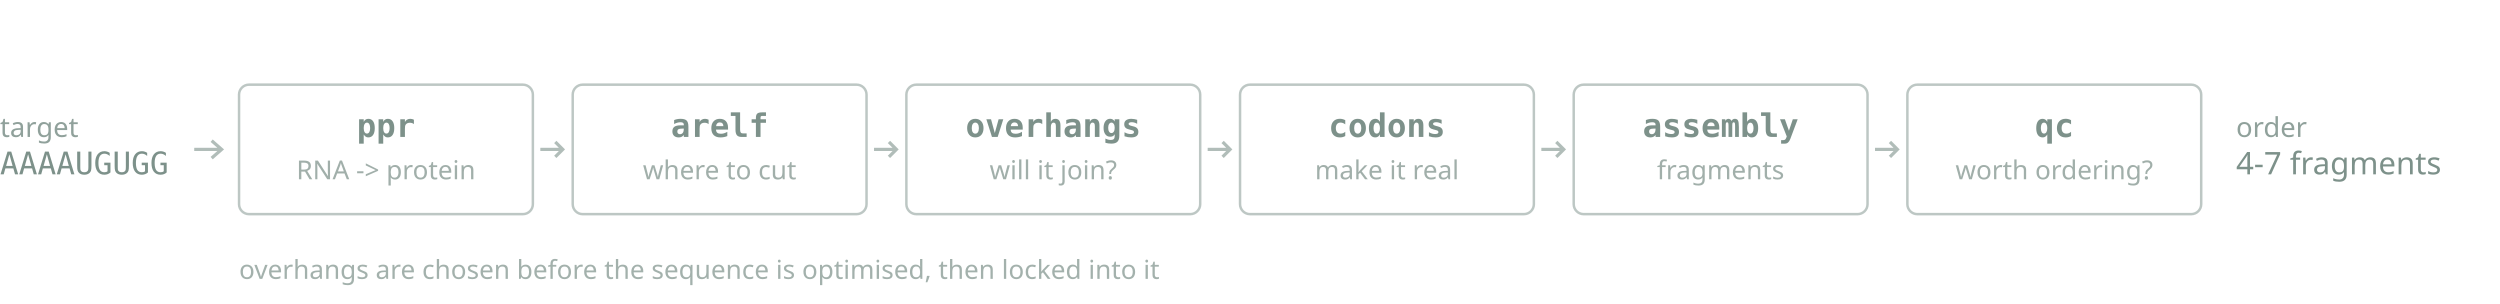
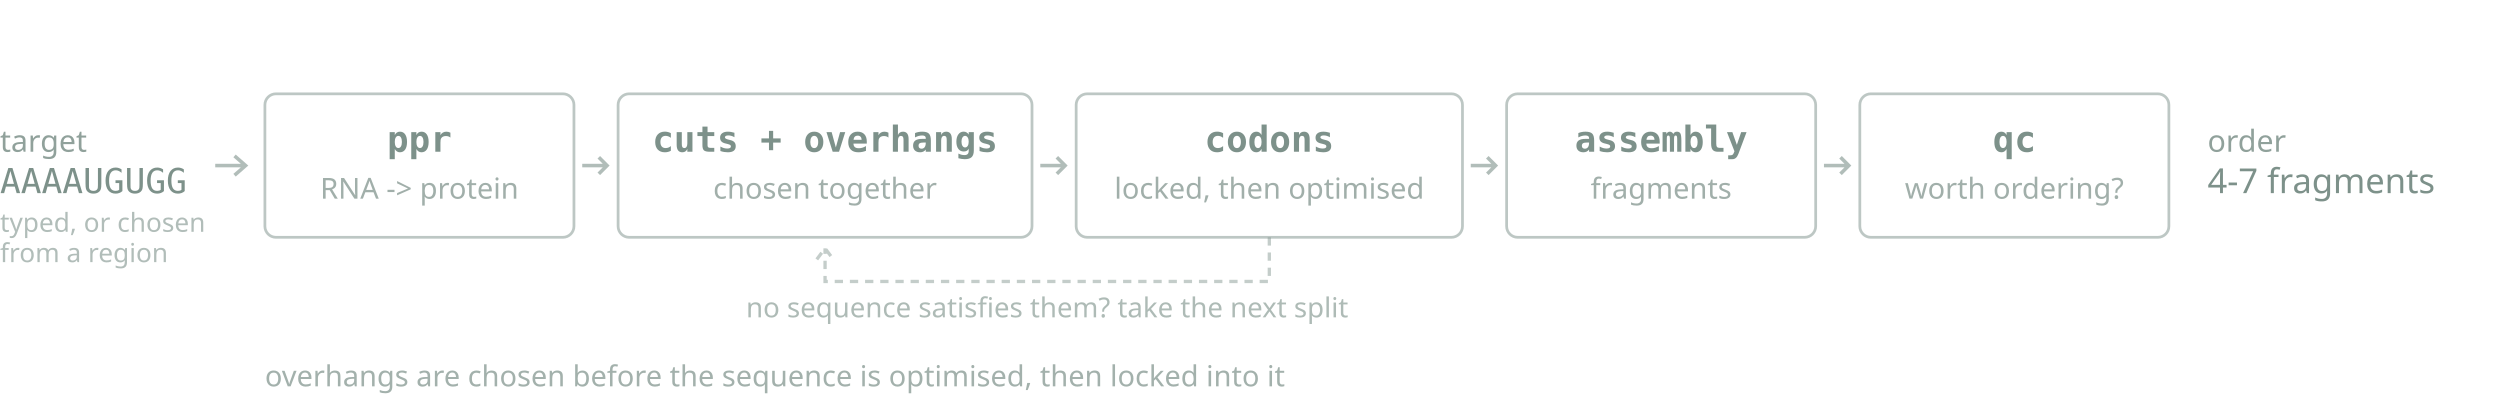
- <svg xmlns="http://www.w3.org/2000/svg" viewBox="0 0 1004 122" width="1004" height="122" role="img" aria-label="CLIPPR pipeline: target RNA through six stages to orderable DNA">
+ <svg xmlns="http://www.w3.org/2000/svg" viewBox="0 0 906 150" width="906" height="150" role="img" aria-label="CLIPPR pipeline: a target RNA passes through ppr, a joint choice of cuts and overhangs, codon optimisation, assembly and QC to become orderable DNA fragments, with a fallback from codons to a different split">
  <text x="0" y="55" font-family="ui-sans-serif,system-ui" font-size="11" fill="#7d918a" fill-opacity=".85">target</text>
  <text x="0" y="70" font-family="ui-monospace,monospace" font-size="12.5" fill="#7d918a">AAAAUGUGG</text>
  <path d="M78 60 l11 0 m-4 -3.5 l4 3.5 l-4 3.5" fill="none" stroke="#7d918a" stroke-opacity=".6" stroke-width="1.3" />
-   <rect x="96" y="34" width="118" height="52" rx="4" fill="none" stroke="#7d918a" stroke-opacity=".5" />
-   <text x="155.0" y="55" text-anchor="middle" font-family="ui-monospace,monospace" font-size="13" font-weight="600" fill="#7d918a">ppr</text>
-   <text x="155.0" y="72" text-anchor="middle" font-family="ui-sans-serif,system-ui" font-size="10.5" fill="#7d918a" fill-opacity=".72">RNA -&gt; protein</text>
-   <path d="M217 60 l9 0 m-3 -3 l3 3 l-3 3" fill="none" stroke="#7d918a" stroke-opacity=".6" stroke-width="1.3" />
-   <rect x="230" y="34" width="118" height="52" rx="4" fill="none" stroke="#7d918a" stroke-opacity=".5" />
-   <text x="289.0" y="55" text-anchor="middle" font-family="ui-monospace,monospace" font-size="13" font-weight="600" fill="#7d918a">arelf</text>
-   <text x="289.0" y="72" text-anchor="middle" font-family="ui-sans-serif,system-ui" font-size="10.5" fill="#7d918a" fill-opacity=".72">where to cut</text>
-   <path d="M351 60 l9 0 m-3 -3 l3 3 l-3 3" fill="none" stroke="#7d918a" stroke-opacity=".6" stroke-width="1.3" />
-   <rect x="364" y="34" width="118" height="52" rx="4" fill="none" stroke="#7d918a" stroke-opacity=".5" />
-   <text x="423.0" y="55" text-anchor="middle" font-family="ui-monospace,monospace" font-size="13" font-weight="600" fill="#7d918a">overhangs</text>
-   <text x="423.0" y="72" text-anchor="middle" font-family="ui-sans-serif,system-ui" font-size="10.5" fill="#7d918a" fill-opacity=".72">will it join?</text>
-   <path d="M485 60 l9 0 m-3 -3 l3 3 l-3 3" fill="none" stroke="#7d918a" stroke-opacity=".6" stroke-width="1.3" />
-   <rect x="498" y="34" width="118" height="52" rx="4" fill="none" stroke="#7d918a" stroke-opacity=".5" />
-   <text x="557.0" y="55" text-anchor="middle" font-family="ui-monospace,monospace" font-size="13" font-weight="600" fill="#7d918a">codons</text>
-   <text x="557.0" y="72" text-anchor="middle" font-family="ui-sans-serif,system-ui" font-size="10.5" fill="#7d918a" fill-opacity=".72">make it real</text>
-   <path d="M619 60 l9 0 m-3 -3 l3 3 l-3 3" fill="none" stroke="#7d918a" stroke-opacity=".6" stroke-width="1.3" />
-   <rect x="632" y="34" width="118" height="52" rx="4" fill="none" stroke="#7d918a" stroke-opacity=".5" />
-   <text x="691.0" y="55" text-anchor="middle" font-family="ui-monospace,monospace" font-size="13" font-weight="600" fill="#7d918a">assembly</text>
-   <text x="691.0" y="72" text-anchor="middle" font-family="ui-sans-serif,system-ui" font-size="10.5" fill="#7d918a" fill-opacity=".72">fragments</text>
-   <path d="M753 60 l9 0 m-3 -3 l3 3 l-3 3" fill="none" stroke="#7d918a" stroke-opacity=".6" stroke-width="1.3" />
-   <rect x="766" y="34" width="118" height="52" rx="4" fill="none" stroke="#7d918a" stroke-opacity=".5" />
-   <text x="825.0" y="55" text-anchor="middle" font-family="ui-monospace,monospace" font-size="13" font-weight="600" fill="#7d918a">qc</text>
-   <text x="825.0" y="72" text-anchor="middle" font-family="ui-sans-serif,system-ui" font-size="10.5" fill="#7d918a" fill-opacity=".72">worth ordering?</text>
-   <text x="898" y="55" font-family="ui-sans-serif,system-ui" font-size="11" fill="#7d918a" fill-opacity=".85">order</text>
-   <text x="898" y="70" font-family="ui-sans-serif,system-ui" font-size="12.5" fill="#7d918a">4-7 fragments</text>
-   <text x="96" y="112" font-family="ui-sans-serif,system-ui" font-size="10.5" fill="#7d918a" fill-opacity=".7">overhangs are chosen before the sequence is optimised, then locked into it</text>
+   <rect x="96" y="34" width="112" height="52" rx="4" fill="none" stroke="#7d918a" stroke-opacity=".5" />
+   <text x="152.0" y="55" text-anchor="middle" font-family="ui-monospace,monospace" font-size="13" font-weight="600" fill="#7d918a">ppr</text>
+   <text x="152.0" y="72" text-anchor="middle" font-family="ui-sans-serif,system-ui" font-size="10.5" fill="#7d918a" fill-opacity=".72">RNA -&gt; protein</text>
+   <path d="M211 60 l9 0 m-3 -3 l3 3 l-3 3" fill="none" stroke="#7d918a" stroke-opacity=".6" stroke-width="1.3" />
+   <rect x="224" y="34" width="150" height="52" rx="4" fill="none" stroke="#7d918a" stroke-opacity=".5" />
+   <text x="299.0" y="55" text-anchor="middle" font-family="ui-monospace,monospace" font-size="13" font-weight="600" fill="#7d918a">cuts + overhangs</text>
+   <text x="299.0" y="72" text-anchor="middle" font-family="ui-sans-serif,system-ui" font-size="10.5" fill="#7d918a" fill-opacity=".72">chosen together</text>
+   <path d="M377 60 l9 0 m-3 -3 l3 3 l-3 3" fill="none" stroke="#7d918a" stroke-opacity=".6" stroke-width="1.3" />
+   <rect x="390" y="34" width="140" height="52" rx="4" fill="none" stroke="#7d918a" stroke-opacity=".5" />
+   <text x="460.0" y="55" text-anchor="middle" font-family="ui-monospace,monospace" font-size="13" font-weight="600" fill="#7d918a">codons</text>
+   <text x="460.0" y="72" text-anchor="middle" font-family="ui-sans-serif,system-ui" font-size="10.5" fill="#7d918a" fill-opacity=".72">locked, then optimised</text>
+   <path d="M533 60 l9 0 m-3 -3 l3 3 l-3 3" fill="none" stroke="#7d918a" stroke-opacity=".6" stroke-width="1.3" />
+   <rect x="546" y="34" width="112" height="52" rx="4" fill="none" stroke="#7d918a" stroke-opacity=".5" />
+   <text x="602.0" y="55" text-anchor="middle" font-family="ui-monospace,monospace" font-size="13" font-weight="600" fill="#7d918a">assembly</text>
+   <text x="602.0" y="72" text-anchor="middle" font-family="ui-sans-serif,system-ui" font-size="10.5" fill="#7d918a" fill-opacity=".72">fragments</text>
+   <path d="M661 60 l9 0 m-3 -3 l3 3 l-3 3" fill="none" stroke="#7d918a" stroke-opacity=".6" stroke-width="1.3" />
+   <rect x="674" y="34" width="112" height="52" rx="4" fill="none" stroke="#7d918a" stroke-opacity=".5" />
+   <text x="730.0" y="55" text-anchor="middle" font-family="ui-monospace,monospace" font-size="13" font-weight="600" fill="#7d918a">qc</text>
+   <text x="730.0" y="72" text-anchor="middle" font-family="ui-sans-serif,system-ui" font-size="10.5" fill="#7d918a" fill-opacity=".72">worth ordering?</text>
+   <path d="M460.0 86 L460.0 102 L299.0 102 L299.0 90 m-3 4 l3 -4 l3 4" fill="none" stroke="#7d918a" stroke-opacity=".45" stroke-width="1.2" stroke-dasharray="3 2.5" />
+   <text x="379.5" y="115" text-anchor="middle" font-family="ui-sans-serif,system-ui" font-size="10" fill="#7d918a" fill-opacity=".62">no sequence satisfies them? take the next split</text>
+   <text x="800" y="55" font-family="ui-sans-serif,system-ui" font-size="11" fill="#7d918a" fill-opacity=".85">order</text>
+   <text x="800" y="70" font-family="ui-sans-serif,system-ui" font-size="12.5" fill="#7d918a">4-7 fragments</text>
+   <text x="0" y="84" font-family="ui-sans-serif,system-ui" font-size="9.5" fill="#7d918a" fill-opacity=".6">typed, or chosen</text>
+   <text x="0" y="95" font-family="ui-sans-serif,system-ui" font-size="9.5" fill="#7d918a" fill-opacity=".6">from a region</text>
+   <text x="96" y="140" font-family="ui-sans-serif,system-ui" font-size="10.5" fill="#7d918a" fill-opacity=".7">overhangs are chosen before the sequence is optimised, then locked into it</text>
</svg>
